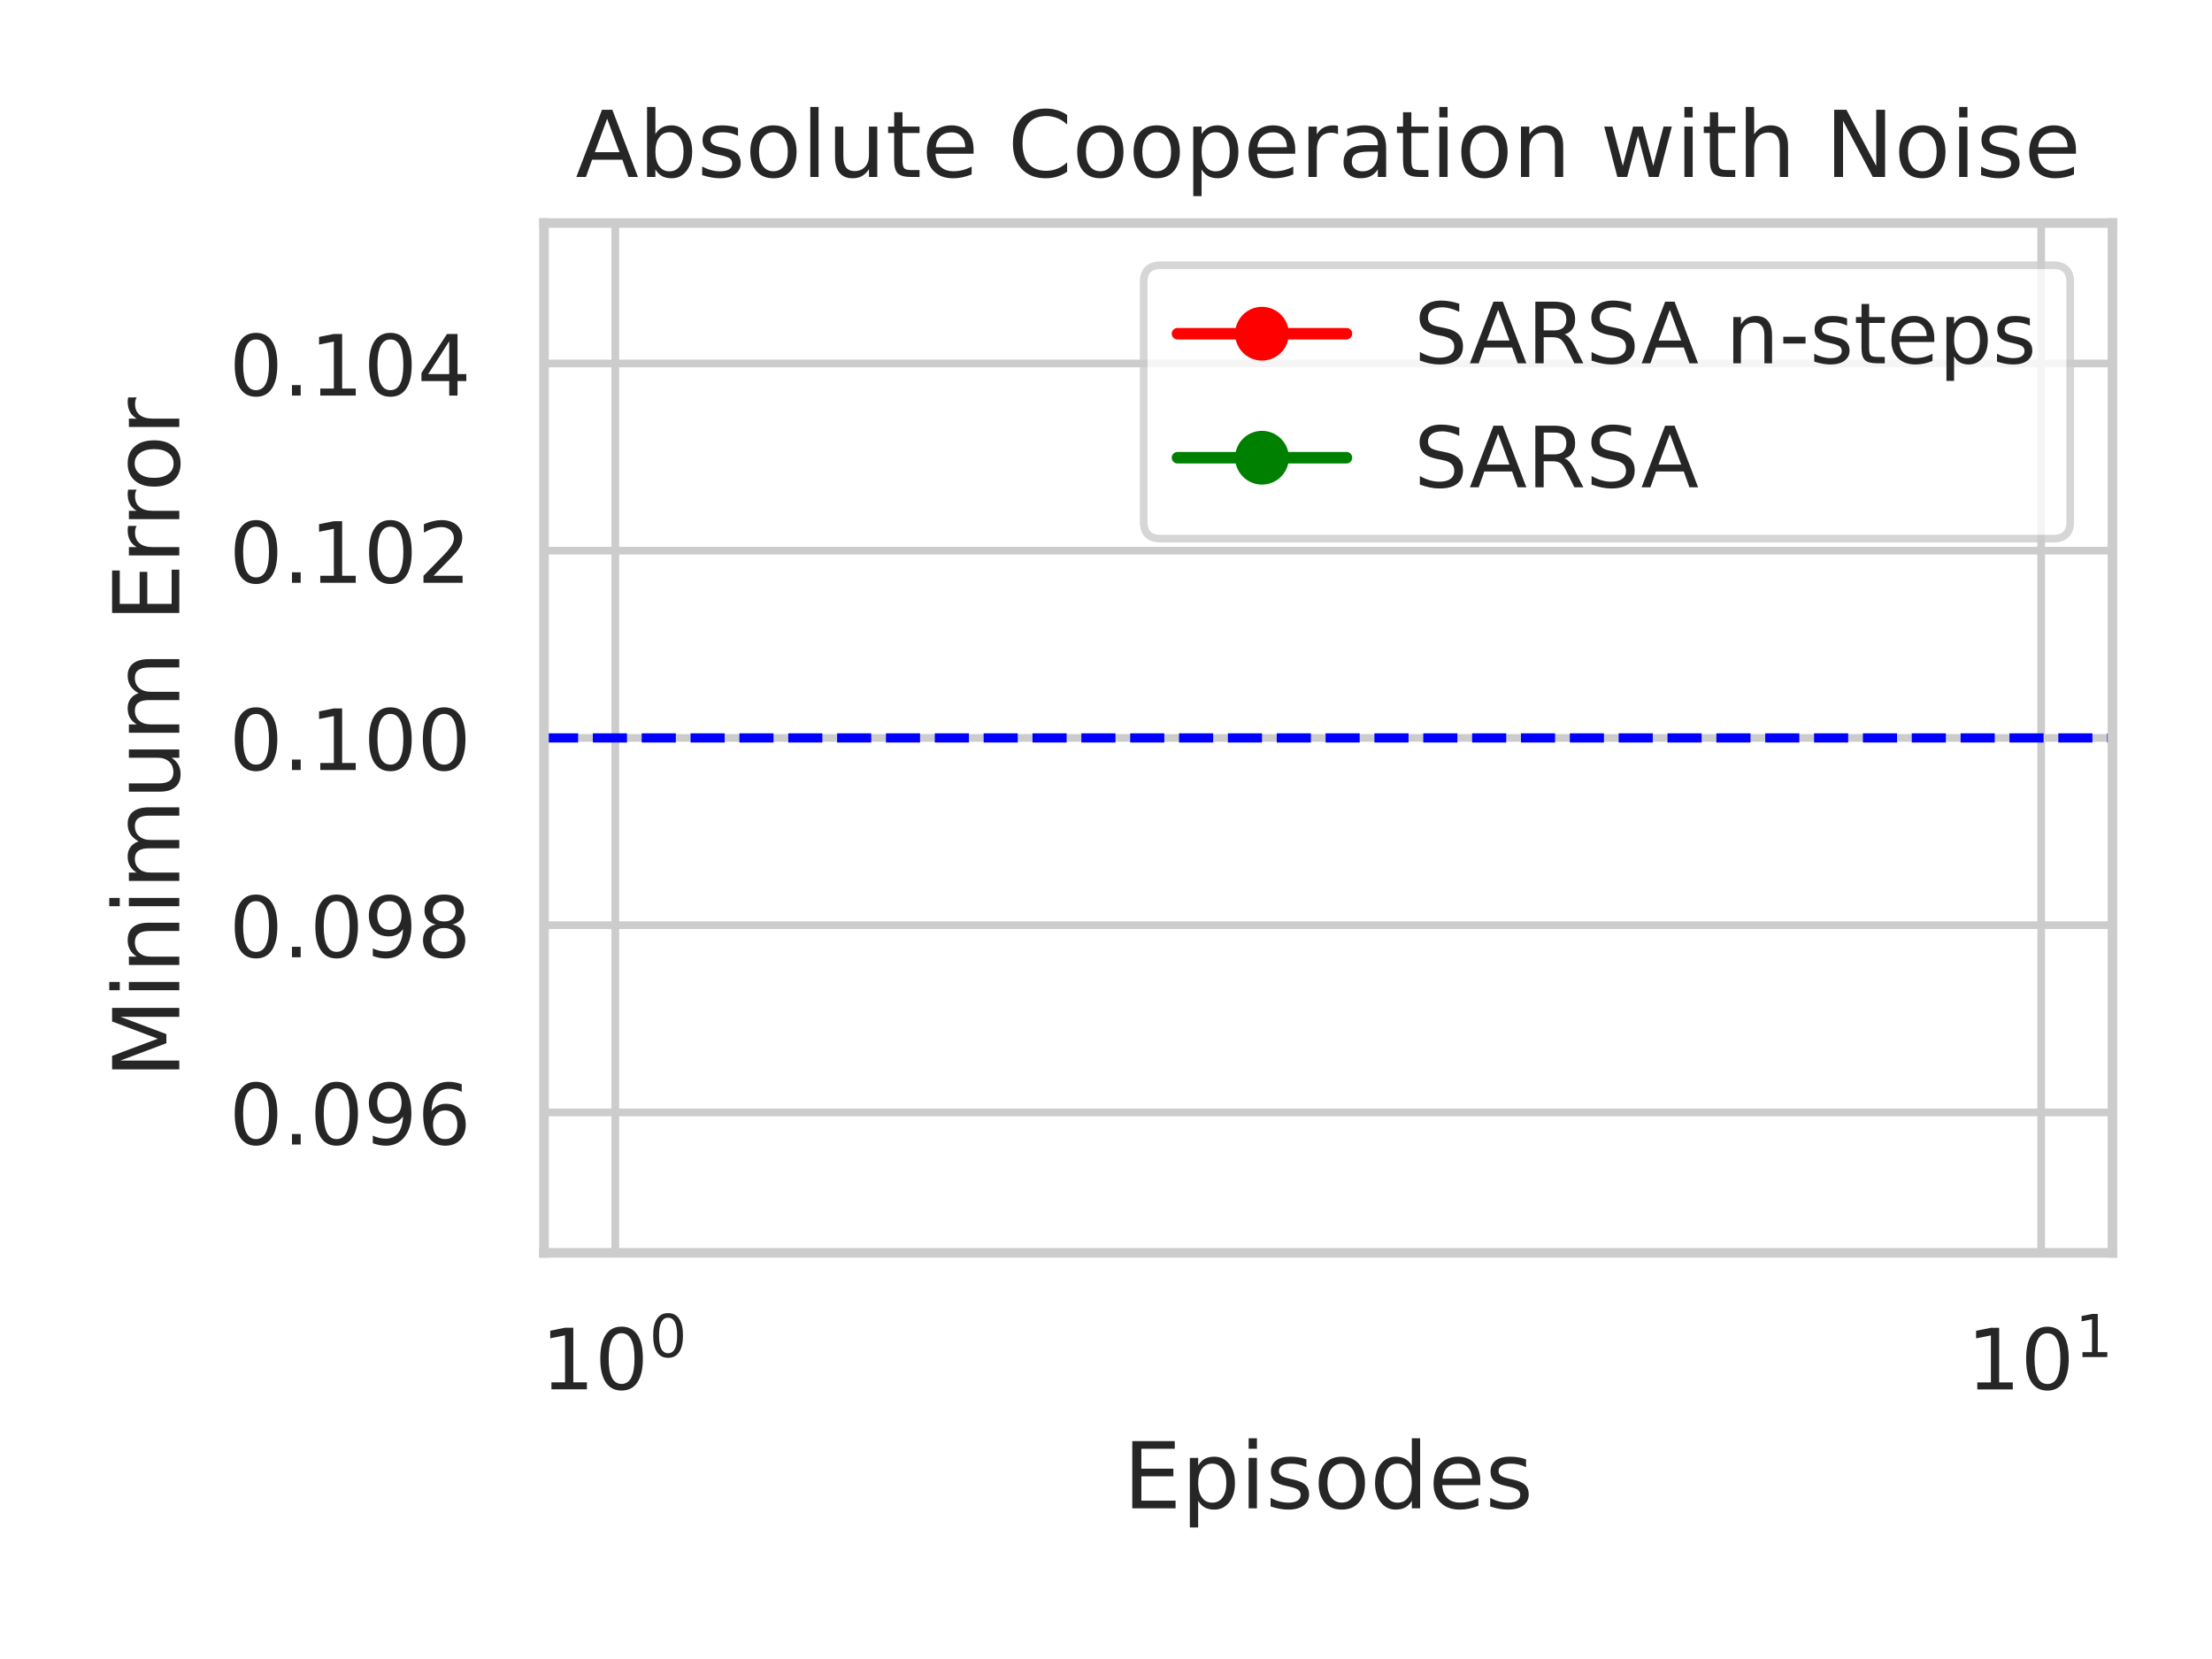
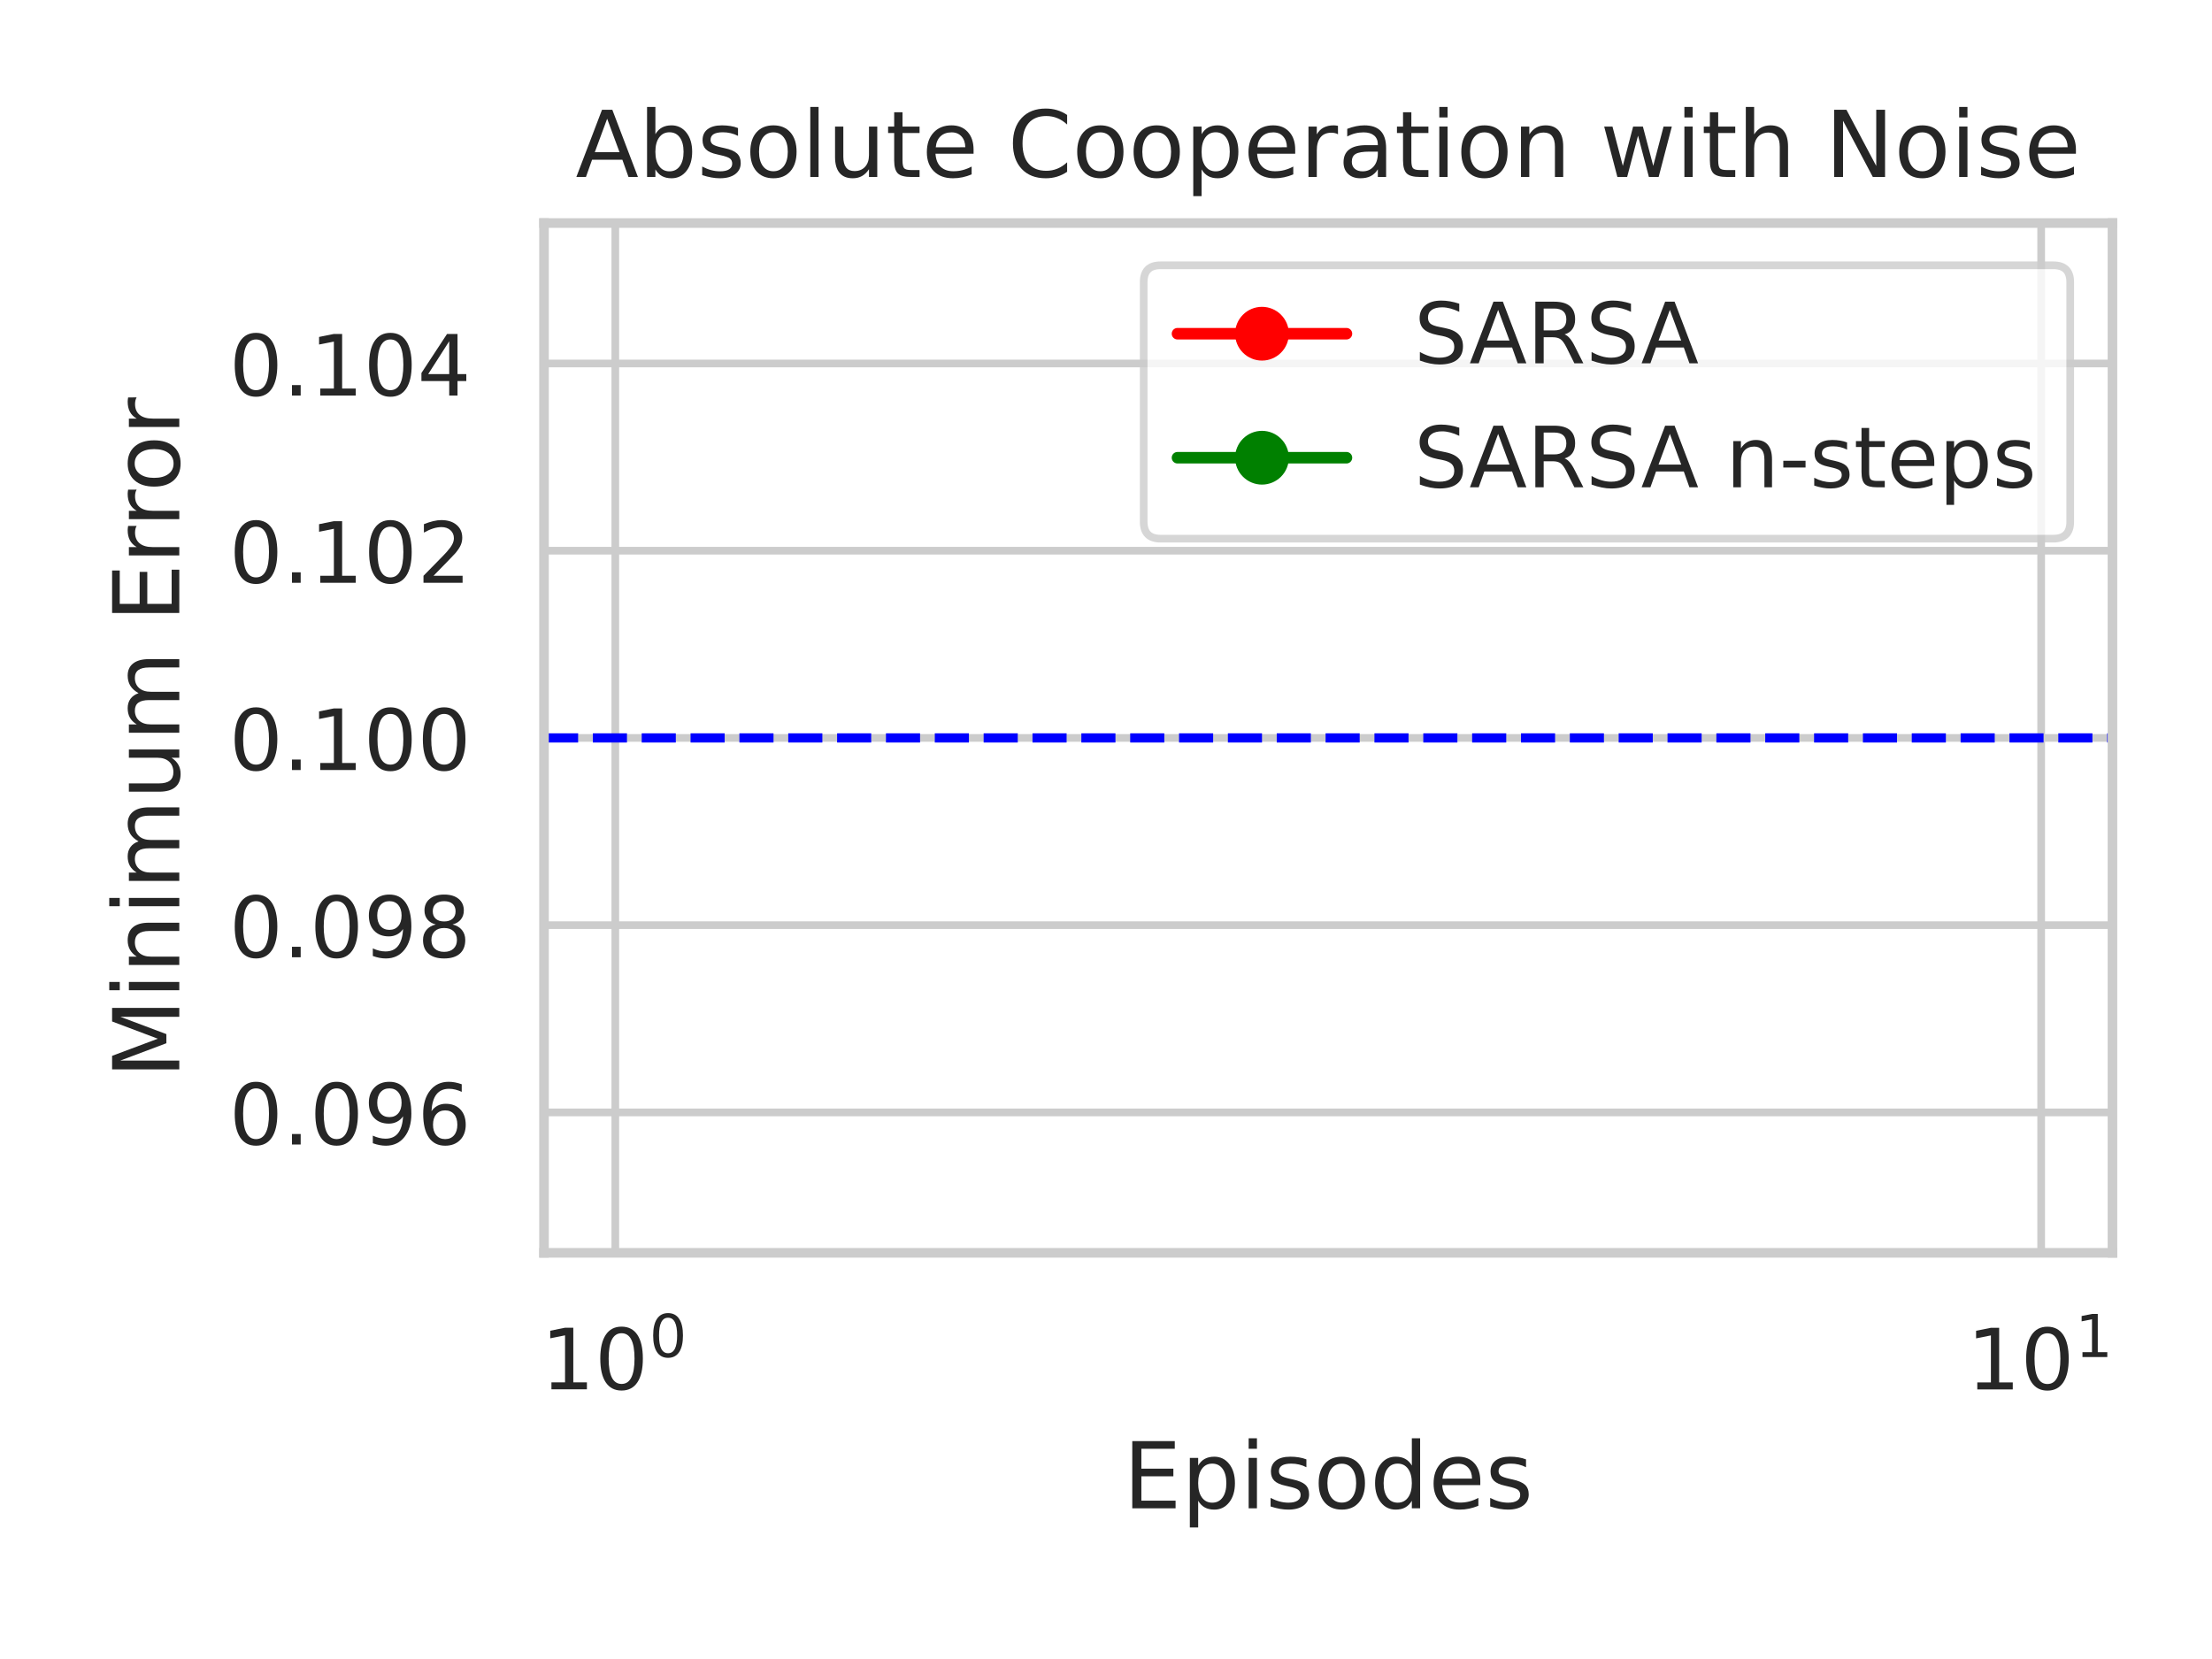
<svg xmlns="http://www.w3.org/2000/svg" xmlns:xlink="http://www.w3.org/1999/xlink" width="288pt" height="216pt" viewBox="0 0 288 216" version="1.1">
  <defs>
    <style type="text/css">*{stroke-linejoin: round; stroke-linecap: butt}</style>
  </defs>
  <g id="figure_1">
    <g id="patch_1">
      <path d="M 0 216  L 288 216  L 288 0  L 0 0  z " style="fill: #ffffff" />
    </g>
    <g id="axes_1">
      <g id="patch_2">
        <path d="M 70.83 163.116  L 275.04 163.116  L 275.04 29.04  L 70.83 29.04  z " style="fill: #ffffff" />
      </g>
      <g id="matplotlib.axis_1">
        <g id="xtick_1">
          <g id="line2d_1">
-             <path d="M 80.112 163.116  L 80.112 29.04  " clip-path="url(#p38f7dd4490)" style="fill: none; stroke: #cccccc; stroke-linecap: round" />
+             <path d="M 80.112 163.116  L 80.112 29.04  " clip-path="url(#pf37740ec52)" style="fill: none; stroke: #cccccc; stroke-linecap: round" />
          </g>
          <g id="text_1">
            <g style="fill: #262626" transform="translate(70.43227 180.9743) scale(0.11 -0.11)">
              <defs>
                <path id="DejaVuSans-31" d="M 794 531  L 1825 531  L 1825 4091  L 703 3866  L 703 4441  L 1819 4666  L 2450 4666  L 2450 531  L 3481 531  L 3481 0  L 794 0  L 794 531  z " transform="scale(0.015625)" />
                <path id="DejaVuSans-30" d="M 2034 4250  Q 1547 4250 1301 3770  Q 1056 3291 1056 2328  Q 1056 1369 1301 889  Q 1547 409 2034 409  Q 2525 409 2770 889  Q 3016 1369 3016 2328  Q 3016 3291 2770 3770  Q 2525 4250 2034 4250  z M 2034 4750  Q 2819 4750 3233 4129  Q 3647 3509 3647 2328  Q 3647 1150 3233 529  Q 2819 -91 2034 -91  Q 1250 -91 836 529  Q 422 1150 422 2328  Q 422 3509 836 4129  Q 1250 4750 2034 4750  z " transform="scale(0.015625)" />
              </defs>
              <use xlink:href="#DejaVuSans-31" transform="translate(0 0.765625)" />
              <use xlink:href="#DejaVuSans-30" transform="translate(63.62305 0.765625)" />
              <use xlink:href="#DejaVuSans-30" transform="translate(128.2031 39.04688) scale(0.7)" />
            </g>
          </g>
        </g>
        <g id="xtick_2">
          <g id="line2d_2">
-             <path d="M 265.758 163.116  L 265.758 29.04  " clip-path="url(#p38f7dd4490)" style="fill: none; stroke: #cccccc; stroke-linecap: round" />
+             <path d="M 265.758 163.116  L 265.758 29.04  " clip-path="url(#pf37740ec52)" style="fill: none; stroke: #cccccc; stroke-linecap: round" />
          </g>
          <g id="text_2">
            <g style="fill: #262626" transform="translate(256.0777 180.9743) scale(0.11 -0.11)">
              <use xlink:href="#DejaVuSans-31" transform="translate(0 0.684375)" />
              <use xlink:href="#DejaVuSans-30" transform="translate(63.62305 0.684375)" />
              <use xlink:href="#DejaVuSans-31" transform="translate(128.2031 38.96563) scale(0.7)" />
            </g>
          </g>
        </g>
        <g id="xtick_3" />
        <g id="xtick_4" />
        <g id="xtick_5" />
        <g id="xtick_6" />
        <g id="xtick_7" />
        <g id="xtick_8" />
        <g id="xtick_9" />
        <g id="xtick_10" />
        <g id="xtick_11" />
        <g id="text_3">
          <g style="fill: #262626" transform="translate(146.2444 196.3801) scale(0.12 -0.12)">
            <defs>
              <path id="DejaVuSans-45" d="M 628 4666  L 3578 4666  L 3578 4134  L 1259 4134  L 1259 2753  L 3481 2753  L 3481 2222  L 1259 2222  L 1259 531  L 3634 531  L 3634 0  L 628 0  L 628 4666  z " transform="scale(0.015625)" />
              <path id="DejaVuSans-70" d="M 1159 525  L 1159 -1331  L 581 -1331  L 581 3500  L 1159 3500  L 1159 2969  Q 1341 3281 1617 3432  Q 1894 3584 2278 3584  Q 2916 3584 3314 3078  Q 3713 2572 3713 1747  Q 3713 922 3314 415  Q 2916 -91 2278 -91  Q 1894 -91 1617 61  Q 1341 213 1159 525  z M 3116 1747  Q 3116 2381 2855 2742  Q 2594 3103 2138 3103  Q 1681 3103 1420 2742  Q 1159 2381 1159 1747  Q 1159 1113 1420 752  Q 1681 391 2138 391  Q 2594 391 2855 752  Q 3116 1113 3116 1747  z " transform="scale(0.015625)" />
              <path id="DejaVuSans-69" d="M 603 3500  L 1178 3500  L 1178 0  L 603 0  L 603 3500  z M 603 4863  L 1178 4863  L 1178 4134  L 603 4134  L 603 4863  z " transform="scale(0.015625)" />
              <path id="DejaVuSans-73" d="M 2834 3397  L 2834 2853  Q 2591 2978 2328 3040  Q 2066 3103 1784 3103  Q 1356 3103 1142 2972  Q 928 2841 928 2578  Q 928 2378 1081 2264  Q 1234 2150 1697 2047  L 1894 2003  Q 2506 1872 2764 1633  Q 3022 1394 3022 966  Q 3022 478 2636 193  Q 2250 -91 1575 -91  Q 1294 -91 989 -36  Q 684 19 347 128  L 347 722  Q 666 556 975 473  Q 1284 391 1588 391  Q 1994 391 2212 530  Q 2431 669 2431 922  Q 2431 1156 2273 1281  Q 2116 1406 1581 1522  L 1381 1569  Q 847 1681 609 1914  Q 372 2147 372 2553  Q 372 3047 722 3315  Q 1072 3584 1716 3584  Q 2034 3584 2315 3537  Q 2597 3491 2834 3397  z " transform="scale(0.015625)" />
              <path id="DejaVuSans-6f" d="M 1959 3097  Q 1497 3097 1228 2736  Q 959 2375 959 1747  Q 959 1119 1226 758  Q 1494 397 1959 397  Q 2419 397 2687 759  Q 2956 1122 2956 1747  Q 2956 2369 2687 2733  Q 2419 3097 1959 3097  z M 1959 3584  Q 2709 3584 3137 3096  Q 3566 2609 3566 1747  Q 3566 888 3137 398  Q 2709 -91 1959 -91  Q 1206 -91 779 398  Q 353 888 353 1747  Q 353 2609 779 3096  Q 1206 3584 1959 3584  z " transform="scale(0.015625)" />
              <path id="DejaVuSans-64" d="M 2906 2969  L 2906 4863  L 3481 4863  L 3481 0  L 2906 0  L 2906 525  Q 2725 213 2448 61  Q 2172 -91 1784 -91  Q 1150 -91 751 415  Q 353 922 353 1747  Q 353 2572 751 3078  Q 1150 3584 1784 3584  Q 2172 3584 2448 3432  Q 2725 3281 2906 2969  z M 947 1747  Q 947 1113 1208 752  Q 1469 391 1925 391  Q 2381 391 2643 752  Q 2906 1113 2906 1747  Q 2906 2381 2643 2742  Q 2381 3103 1925 3103  Q 1469 3103 1208 2742  Q 947 2381 947 1747  z " transform="scale(0.015625)" />
              <path id="DejaVuSans-65" d="M 3597 1894  L 3597 1613  L 953 1613  Q 991 1019 1311 708  Q 1631 397 2203 397  Q 2534 397 2845 478  Q 3156 559 3463 722  L 3463 178  Q 3153 47 2828 -22  Q 2503 -91 2169 -91  Q 1331 -91 842 396  Q 353 884 353 1716  Q 353 2575 817 3079  Q 1281 3584 2069 3584  Q 2775 3584 3186 3129  Q 3597 2675 3597 1894  z M 3022 2063  Q 3016 2534 2758 2815  Q 2500 3097 2075 3097  Q 1594 3097 1305 2825  Q 1016 2553 972 2059  L 3022 2063  z " transform="scale(0.015625)" />
            </defs>
            <use xlink:href="#DejaVuSans-45" />
            <use xlink:href="#DejaVuSans-70" transform="translate(63.18359 0)" />
            <use xlink:href="#DejaVuSans-69" transform="translate(126.6602 0)" />
            <use xlink:href="#DejaVuSans-73" transform="translate(154.4434 0)" />
            <use xlink:href="#DejaVuSans-6f" transform="translate(206.543 0)" />
            <use xlink:href="#DejaVuSans-64" transform="translate(267.7246 0)" />
            <use xlink:href="#DejaVuSans-65" transform="translate(331.2012 0)" />
            <use xlink:href="#DejaVuSans-73" transform="translate(392.7246 0)" />
          </g>
        </g>
      </g>
      <g id="matplotlib.axis_2">
        <g id="ytick_1">
          <g id="line2d_3">
-             <path d="M 70.83 144.833  L 275.04 144.833  " clip-path="url(#p38f7dd4490)" style="fill: none; stroke: #cccccc; stroke-linecap: round" />
+             <path d="M 70.83 144.833  L 275.04 144.833  " clip-path="url(#pf37740ec52)" style="fill: none; stroke: #cccccc; stroke-linecap: round" />
          </g>
          <g id="text_4">
            <g style="fill: #262626" transform="translate(29.83906 149.012) scale(0.11 -0.11)">
              <defs>
                <path id="DejaVuSans-2e" d="M 684 794  L 1344 794  L 1344 0  L 684 0  L 684 794  z " transform="scale(0.015625)" />
                <path id="DejaVuSans-39" d="M 703 97  L 703 672  Q 941 559 1184 500  Q 1428 441 1663 441  Q 2288 441 2617 861  Q 2947 1281 2994 2138  Q 2813 1869 2534 1725  Q 2256 1581 1919 1581  Q 1219 1581 811 2004  Q 403 2428 403 3163  Q 403 3881 828 4315  Q 1253 4750 1959 4750  Q 2769 4750 3195 4129  Q 3622 3509 3622 2328  Q 3622 1225 3098 567  Q 2575 -91 1691 -91  Q 1453 -91 1209 -44  Q 966 3 703 97  z M 1959 2075  Q 2384 2075 2632 2365  Q 2881 2656 2881 3163  Q 2881 3666 2632 3958  Q 2384 4250 1959 4250  Q 1534 4250 1286 3958  Q 1038 3666 1038 3163  Q 1038 2656 1286 2365  Q 1534 2075 1959 2075  z " transform="scale(0.015625)" />
                <path id="DejaVuSans-36" d="M 2113 2584  Q 1688 2584 1439 2293  Q 1191 2003 1191 1497  Q 1191 994 1439 701  Q 1688 409 2113 409  Q 2538 409 2786 701  Q 3034 994 3034 1497  Q 3034 2003 2786 2293  Q 2538 2584 2113 2584  z M 3366 4563  L 3366 3988  Q 3128 4100 2886 4159  Q 2644 4219 2406 4219  Q 1781 4219 1451 3797  Q 1122 3375 1075 2522  Q 1259 2794 1537 2939  Q 1816 3084 2150 3084  Q 2853 3084 3261 2657  Q 3669 2231 3669 1497  Q 3669 778 3244 343  Q 2819 -91 2113 -91  Q 1303 -91 875 529  Q 447 1150 447 2328  Q 447 3434 972 4092  Q 1497 4750 2381 4750  Q 2619 4750 2861 4703  Q 3103 4656 3366 4563  z " transform="scale(0.015625)" />
              </defs>
              <use xlink:href="#DejaVuSans-30" />
              <use xlink:href="#DejaVuSans-2e" transform="translate(63.62305 0)" />
              <use xlink:href="#DejaVuSans-30" transform="translate(95.41016 0)" />
              <use xlink:href="#DejaVuSans-39" transform="translate(159.0332 0)" />
              <use xlink:href="#DejaVuSans-36" transform="translate(222.6562 0)" />
            </g>
          </g>
        </g>
        <g id="ytick_2">
          <g id="line2d_4">
-             <path d="M 70.83 120.455  L 275.04 120.455  " clip-path="url(#p38f7dd4490)" style="fill: none; stroke: #cccccc; stroke-linecap: round" />
+             <path d="M 70.83 120.455  L 275.04 120.455  " clip-path="url(#pf37740ec52)" style="fill: none; stroke: #cccccc; stroke-linecap: round" />
          </g>
          <g id="text_5">
            <g style="fill: #262626" transform="translate(29.83906 124.6346) scale(0.11 -0.11)">
              <defs>
                <path id="DejaVuSans-38" d="M 2034 2216  Q 1584 2216 1326 1975  Q 1069 1734 1069 1313  Q 1069 891 1326 650  Q 1584 409 2034 409  Q 2484 409 2743 651  Q 3003 894 3003 1313  Q 3003 1734 2745 1975  Q 2488 2216 2034 2216  z M 1403 2484  Q 997 2584 770 2862  Q 544 3141 544 3541  Q 544 4100 942 4425  Q 1341 4750 2034 4750  Q 2731 4750 3128 4425  Q 3525 4100 3525 3541  Q 3525 3141 3298 2862  Q 3072 2584 2669 2484  Q 3125 2378 3379 2068  Q 3634 1759 3634 1313  Q 3634 634 3220 271  Q 2806 -91 2034 -91  Q 1263 -91 848 271  Q 434 634 434 1313  Q 434 1759 690 2068  Q 947 2378 1403 2484  z M 1172 3481  Q 1172 3119 1398 2916  Q 1625 2713 2034 2713  Q 2441 2713 2670 2916  Q 2900 3119 2900 3481  Q 2900 3844 2670 4047  Q 2441 4250 2034 4250  Q 1625 4250 1398 4047  Q 1172 3844 1172 3481  z " transform="scale(0.015625)" />
              </defs>
              <use xlink:href="#DejaVuSans-30" />
              <use xlink:href="#DejaVuSans-2e" transform="translate(63.62305 0)" />
              <use xlink:href="#DejaVuSans-30" transform="translate(95.41016 0)" />
              <use xlink:href="#DejaVuSans-39" transform="translate(159.0332 0)" />
              <use xlink:href="#DejaVuSans-38" transform="translate(222.6562 0)" />
            </g>
          </g>
        </g>
        <g id="ytick_3">
          <g id="line2d_5">
-             <path d="M 70.83 96.078  L 275.04 96.078  " clip-path="url(#p38f7dd4490)" style="fill: none; stroke: #cccccc; stroke-linecap: round" />
+             <path d="M 70.83 96.078  L 275.04 96.078  " clip-path="url(#pf37740ec52)" style="fill: none; stroke: #cccccc; stroke-linecap: round" />
          </g>
          <g id="text_6">
            <g style="fill: #262626" transform="translate(29.83906 100.2571) scale(0.11 -0.11)">
              <use xlink:href="#DejaVuSans-30" />
              <use xlink:href="#DejaVuSans-2e" transform="translate(63.62305 0)" />
              <use xlink:href="#DejaVuSans-31" transform="translate(95.41016 0)" />
              <use xlink:href="#DejaVuSans-30" transform="translate(159.0332 0)" />
              <use xlink:href="#DejaVuSans-30" transform="translate(222.6562 0)" />
            </g>
          </g>
        </g>
        <g id="ytick_4">
          <g id="line2d_6">
-             <path d="M 70.83 71.701  L 275.04 71.701  " clip-path="url(#p38f7dd4490)" style="fill: none; stroke: #cccccc; stroke-linecap: round" />
+             <path d="M 70.83 71.701  L 275.04 71.701  " clip-path="url(#pf37740ec52)" style="fill: none; stroke: #cccccc; stroke-linecap: round" />
          </g>
          <g id="text_7">
            <g style="fill: #262626" transform="translate(29.83906 75.87969) scale(0.11 -0.11)">
              <defs>
                <path id="DejaVuSans-32" d="M 1228 531  L 3431 531  L 3431 0  L 469 0  L 469 531  Q 828 903 1448 1529  Q 2069 2156 2228 2338  Q 2531 2678 2651 2914  Q 2772 3150 2772 3378  Q 2772 3750 2511 3984  Q 2250 4219 1831 4219  Q 1534 4219 1204 4116  Q 875 4013 500 3803  L 500 4441  Q 881 4594 1212 4672  Q 1544 4750 1819 4750  Q 2544 4750 2975 4387  Q 3406 4025 3406 3419  Q 3406 3131 3298 2873  Q 3191 2616 2906 2266  Q 2828 2175 2409 1742  Q 1991 1309 1228 531  z " transform="scale(0.015625)" />
              </defs>
              <use xlink:href="#DejaVuSans-30" />
              <use xlink:href="#DejaVuSans-2e" transform="translate(63.62305 0)" />
              <use xlink:href="#DejaVuSans-31" transform="translate(95.41016 0)" />
              <use xlink:href="#DejaVuSans-30" transform="translate(159.0332 0)" />
              <use xlink:href="#DejaVuSans-32" transform="translate(222.6562 0)" />
            </g>
          </g>
        </g>
        <g id="ytick_5">
          <g id="line2d_7">
-             <path d="M 70.83 47.323  L 275.04 47.323  " clip-path="url(#p38f7dd4490)" style="fill: none; stroke: #cccccc; stroke-linecap: round" />
+             <path d="M 70.83 47.323  L 275.04 47.323  " clip-path="url(#pf37740ec52)" style="fill: none; stroke: #cccccc; stroke-linecap: round" />
          </g>
          <g id="text_8">
            <g style="fill: #262626" transform="translate(29.83906 51.50223) scale(0.11 -0.11)">
              <defs>
                <path id="DejaVuSans-34" d="M 2419 4116  L 825 1625  L 2419 1625  L 2419 4116  z M 2253 4666  L 3047 4666  L 3047 1625  L 3713 1625  L 3713 1100  L 3047 1100  L 3047 0  L 2419 0  L 2419 1100  L 313 1100  L 313 1709  L 2253 4666  z " transform="scale(0.015625)" />
              </defs>
              <use xlink:href="#DejaVuSans-30" />
              <use xlink:href="#DejaVuSans-2e" transform="translate(63.62305 0)" />
              <use xlink:href="#DejaVuSans-31" transform="translate(95.41016 0)" />
              <use xlink:href="#DejaVuSans-30" transform="translate(159.0332 0)" />
              <use xlink:href="#DejaVuSans-34" transform="translate(222.6562 0)" />
            </g>
          </g>
        </g>
        <g id="text_9">
          <g style="fill: #262626" transform="translate(23.34344 140.4114) rotate(-90) scale(0.12 -0.12)">
            <defs>
              <path id="DejaVuSans-4d" d="M 628 4666  L 1569 4666  L 2759 1491  L 3956 4666  L 4897 4666  L 4897 0  L 4281 0  L 4281 4097  L 3078 897  L 2444 897  L 1241 4097  L 1241 0  L 628 0  L 628 4666  z " transform="scale(0.015625)" />
              <path id="DejaVuSans-6e" d="M 3513 2113  L 3513 0  L 2938 0  L 2938 2094  Q 2938 2591 2744 2837  Q 2550 3084 2163 3084  Q 1697 3084 1428 2787  Q 1159 2491 1159 1978  L 1159 0  L 581 0  L 581 3500  L 1159 3500  L 1159 2956  Q 1366 3272 1645 3428  Q 1925 3584 2291 3584  Q 2894 3584 3203 3211  Q 3513 2838 3513 2113  z " transform="scale(0.015625)" />
              <path id="DejaVuSans-6d" d="M 3328 2828  Q 3544 3216 3844 3400  Q 4144 3584 4550 3584  Q 5097 3584 5394 3201  Q 5691 2819 5691 2113  L 5691 0  L 5113 0  L 5113 2094  Q 5113 2597 4934 2840  Q 4756 3084 4391 3084  Q 3944 3084 3684 2787  Q 3425 2491 3425 1978  L 3425 0  L 2847 0  L 2847 2094  Q 2847 2600 2669 2842  Q 2491 3084 2119 3084  Q 1678 3084 1418 2786  Q 1159 2488 1159 1978  L 1159 0  L 581 0  L 581 3500  L 1159 3500  L 1159 2956  Q 1356 3278 1631 3431  Q 1906 3584 2284 3584  Q 2666 3584 2933 3390  Q 3200 3197 3328 2828  z " transform="scale(0.015625)" />
              <path id="DejaVuSans-75" d="M 544 1381  L 544 3500  L 1119 3500  L 1119 1403  Q 1119 906 1312 657  Q 1506 409 1894 409  Q 2359 409 2629 706  Q 2900 1003 2900 1516  L 2900 3500  L 3475 3500  L 3475 0  L 2900 0  L 2900 538  Q 2691 219 2414 64  Q 2138 -91 1772 -91  Q 1169 -91 856 284  Q 544 659 544 1381  z M 1991 3584  L 1991 3584  z " transform="scale(0.015625)" />
              <path id="DejaVuSans-20" transform="scale(0.015625)" />
              <path id="DejaVuSans-72" d="M 2631 2963  Q 2534 3019 2420 3045  Q 2306 3072 2169 3072  Q 1681 3072 1420 2755  Q 1159 2438 1159 1844  L 1159 0  L 581 0  L 581 3500  L 1159 3500  L 1159 2956  Q 1341 3275 1631 3429  Q 1922 3584 2338 3584  Q 2397 3584 2469 3576  Q 2541 3569 2628 3553  L 2631 2963  z " transform="scale(0.015625)" />
            </defs>
            <use xlink:href="#DejaVuSans-4d" />
            <use xlink:href="#DejaVuSans-69" transform="translate(86.2793 0)" />
            <use xlink:href="#DejaVuSans-6e" transform="translate(114.0625 0)" />
            <use xlink:href="#DejaVuSans-69" transform="translate(177.4414 0)" />
            <use xlink:href="#DejaVuSans-6d" transform="translate(205.2246 0)" />
            <use xlink:href="#DejaVuSans-75" transform="translate(302.6367 0)" />
            <use xlink:href="#DejaVuSans-6d" transform="translate(366.0156 0)" />
            <use xlink:href="#DejaVuSans-20" transform="translate(463.4277 0)" />
            <use xlink:href="#DejaVuSans-45" transform="translate(495.2148 0)" />
            <use xlink:href="#DejaVuSans-72" transform="translate(558.3984 0)" />
            <use xlink:href="#DejaVuSans-72" transform="translate(597.7617 0)" />
            <use xlink:href="#DejaVuSans-6f" transform="translate(636.625 0)" />
            <use xlink:href="#DejaVuSans-72" transform="translate(697.8066 0)" />
          </g>
        </g>
      </g>
      <g id="line2d_8" />
      <g id="line2d_9" />
      <g id="line2d_10">
-         <path d="M 70.83 96.078  L 275.04 96.078  " clip-path="url(#p38f7dd4490)" style="fill: none; stroke-dasharray: 4.44,1.92; stroke-dashoffset: 0; stroke: #0000ff; stroke-width: 1.2" />
+         <path d="M 70.83 96.078  L 275.04 96.078  " clip-path="url(#pf37740ec52)" style="fill: none; stroke-dasharray: 4.44,1.92; stroke-dashoffset: 0; stroke: #0000ff; stroke-width: 1.2" />
      </g>
      <g id="patch_3">
        <path d="M 70.83 163.116  L 70.83 29.04  " style="fill: none; stroke: #cccccc; stroke-width: 1.25; stroke-linejoin: miter; stroke-linecap: square" />
      </g>
      <g id="patch_4">
        <path d="M 275.04 163.116  L 275.04 29.04  " style="fill: none; stroke: #cccccc; stroke-width: 1.25; stroke-linejoin: miter; stroke-linecap: square" />
      </g>
      <g id="patch_5">
        <path d="M 70.83 163.116  L 275.04 163.116  " style="fill: none; stroke: #cccccc; stroke-width: 1.25; stroke-linejoin: miter; stroke-linecap: square" />
      </g>
      <g id="patch_6">
        <path d="M 70.83 29.04  L 275.04 29.04  " style="fill: none; stroke: #cccccc; stroke-width: 1.25; stroke-linejoin: miter; stroke-linecap: square" />
      </g>
      <g id="text_10">
        <g style="fill: #262626" transform="translate(74.94844 23.04) scale(0.12 -0.12)">
          <defs>
            <path id="DejaVuSans-41" d="M 2188 4044  L 1331 1722  L 3047 1722  L 2188 4044  z M 1831 4666  L 2547 4666  L 4325 0  L 3669 0  L 3244 1197  L 1141 1197  L 716 0  L 50 0  L 1831 4666  z " transform="scale(0.015625)" />
            <path id="DejaVuSans-62" d="M 3116 1747  Q 3116 2381 2855 2742  Q 2594 3103 2138 3103  Q 1681 3103 1420 2742  Q 1159 2381 1159 1747  Q 1159 1113 1420 752  Q 1681 391 2138 391  Q 2594 391 2855 752  Q 3116 1113 3116 1747  z M 1159 2969  Q 1341 3281 1617 3432  Q 1894 3584 2278 3584  Q 2916 3584 3314 3078  Q 3713 2572 3713 1747  Q 3713 922 3314 415  Q 2916 -91 2278 -91  Q 1894 -91 1617 61  Q 1341 213 1159 525  L 1159 0  L 581 0  L 581 4863  L 1159 4863  L 1159 2969  z " transform="scale(0.015625)" />
            <path id="DejaVuSans-6c" d="M 603 4863  L 1178 4863  L 1178 0  L 603 0  L 603 4863  z " transform="scale(0.015625)" />
            <path id="DejaVuSans-74" d="M 1172 4494  L 1172 3500  L 2356 3500  L 2356 3053  L 1172 3053  L 1172 1153  Q 1172 725 1289 603  Q 1406 481 1766 481  L 2356 481  L 2356 0  L 1766 0  Q 1100 0 847 248  Q 594 497 594 1153  L 594 3053  L 172 3053  L 172 3500  L 594 3500  L 594 4494  L 1172 4494  z " transform="scale(0.015625)" />
            <path id="DejaVuSans-43" d="M 4122 4306  L 4122 3641  Q 3803 3938 3442 4084  Q 3081 4231 2675 4231  Q 1875 4231 1450 3742  Q 1025 3253 1025 2328  Q 1025 1406 1450 917  Q 1875 428 2675 428  Q 3081 428 3442 575  Q 3803 722 4122 1019  L 4122 359  Q 3791 134 3420 21  Q 3050 -91 2638 -91  Q 1578 -91 968 557  Q 359 1206 359 2328  Q 359 3453 968 4101  Q 1578 4750 2638 4750  Q 3056 4750 3426 4639  Q 3797 4528 4122 4306  z " transform="scale(0.015625)" />
            <path id="DejaVuSans-61" d="M 2194 1759  Q 1497 1759 1228 1600  Q 959 1441 959 1056  Q 959 750 1161 570  Q 1363 391 1709 391  Q 2188 391 2477 730  Q 2766 1069 2766 1631  L 2766 1759  L 2194 1759  z M 3341 1997  L 3341 0  L 2766 0  L 2766 531  Q 2569 213 2275 61  Q 1981 -91 1556 -91  Q 1019 -91 701 211  Q 384 513 384 1019  Q 384 1609 779 1909  Q 1175 2209 1959 2209  L 2766 2209  L 2766 2266  Q 2766 2663 2505 2880  Q 2244 3097 1772 3097  Q 1472 3097 1187 3025  Q 903 2953 641 2809  L 641 3341  Q 956 3463 1253 3523  Q 1550 3584 1831 3584  Q 2591 3584 2966 3190  Q 3341 2797 3341 1997  z " transform="scale(0.015625)" />
            <path id="DejaVuSans-77" d="M 269 3500  L 844 3500  L 1563 769  L 2278 3500  L 2956 3500  L 3675 769  L 4391 3500  L 4966 3500  L 4050 0  L 3372 0  L 2619 2869  L 1863 0  L 1184 0  L 269 3500  z " transform="scale(0.015625)" />
            <path id="DejaVuSans-68" d="M 3513 2113  L 3513 0  L 2938 0  L 2938 2094  Q 2938 2591 2744 2837  Q 2550 3084 2163 3084  Q 1697 3084 1428 2787  Q 1159 2491 1159 1978  L 1159 0  L 581 0  L 581 4863  L 1159 4863  L 1159 2956  Q 1366 3272 1645 3428  Q 1925 3584 2291 3584  Q 2894 3584 3203 3211  Q 3513 2838 3513 2113  z " transform="scale(0.015625)" />
            <path id="DejaVuSans-4e" d="M 628 4666  L 1478 4666  L 3547 763  L 3547 4666  L 4159 4666  L 4159 0  L 3309 0  L 1241 3903  L 1241 0  L 628 0  L 628 4666  z " transform="scale(0.015625)" />
          </defs>
          <use xlink:href="#DejaVuSans-41" />
          <use xlink:href="#DejaVuSans-62" transform="translate(68.4082 0)" />
          <use xlink:href="#DejaVuSans-73" transform="translate(131.8848 0)" />
          <use xlink:href="#DejaVuSans-6f" transform="translate(183.9844 0)" />
          <use xlink:href="#DejaVuSans-6c" transform="translate(245.166 0)" />
          <use xlink:href="#DejaVuSans-75" transform="translate(272.9492 0)" />
          <use xlink:href="#DejaVuSans-74" transform="translate(336.3281 0)" />
          <use xlink:href="#DejaVuSans-65" transform="translate(375.5371 0)" />
          <use xlink:href="#DejaVuSans-20" transform="translate(437.0605 0)" />
          <use xlink:href="#DejaVuSans-43" transform="translate(468.8477 0)" />
          <use xlink:href="#DejaVuSans-6f" transform="translate(538.6719 0)" />
          <use xlink:href="#DejaVuSans-6f" transform="translate(599.8535 0)" />
          <use xlink:href="#DejaVuSans-70" transform="translate(661.0352 0)" />
          <use xlink:href="#DejaVuSans-65" transform="translate(724.5117 0)" />
          <use xlink:href="#DejaVuSans-72" transform="translate(786.0352 0)" />
          <use xlink:href="#DejaVuSans-61" transform="translate(827.1484 0)" />
          <use xlink:href="#DejaVuSans-74" transform="translate(888.4277 0)" />
          <use xlink:href="#DejaVuSans-69" transform="translate(927.6367 0)" />
          <use xlink:href="#DejaVuSans-6f" transform="translate(955.4199 0)" />
          <use xlink:href="#DejaVuSans-6e" transform="translate(1016.602 0)" />
          <use xlink:href="#DejaVuSans-20" transform="translate(1079.98 0)" />
          <use xlink:href="#DejaVuSans-77" transform="translate(1111.768 0)" />
          <use xlink:href="#DejaVuSans-69" transform="translate(1193.555 0)" />
          <use xlink:href="#DejaVuSans-74" transform="translate(1221.338 0)" />
          <use xlink:href="#DejaVuSans-68" transform="translate(1260.547 0)" />
          <use xlink:href="#DejaVuSans-20" transform="translate(1323.926 0)" />
          <use xlink:href="#DejaVuSans-4e" transform="translate(1355.713 0)" />
          <use xlink:href="#DejaVuSans-6f" transform="translate(1430.518 0)" />
          <use xlink:href="#DejaVuSans-69" transform="translate(1491.699 0)" />
          <use xlink:href="#DejaVuSans-73" transform="translate(1519.482 0)" />
          <use xlink:href="#DejaVuSans-65" transform="translate(1571.582 0)" />
        </g>
      </g>
      <g id="legend_1">
        <g id="patch_7">
          <path d="M 151.108 70.132  L 267.34 70.132  Q 269.54 70.132 269.54 67.932  L 269.54 36.74  Q 269.54 34.54 267.34 34.54  L 151.108 34.54  Q 148.908 34.54 148.908 36.74  L 148.908 67.932  Q 148.908 70.132 151.108 70.132  z " style="fill: #ffffff; opacity: 0.8; stroke: #cccccc; stroke-linejoin: miter" />
        </g>
        <g id="line2d_11">
          <path d="M 153.308 43.448  L 164.308 43.448  L 175.308 43.448  " style="fill: none; stroke: #ff0000; stroke-width: 1.5; stroke-linecap: round" />
          <defs>
-             <path id="ma25256879d" d="M 0 3  C 0.796 3 1.559 2.684 2.121 2.121  C 2.684 1.559 3 0.796 3 0  C 3 -0.796 2.684 -1.559 2.121 -2.121  C 1.559 -2.684 0.796 -3 0 -3  C -0.796 -3 -1.559 -2.684 -2.121 -2.121  C -2.684 -1.559 -3 -0.796 -3 0  C -3 0.796 -2.684 1.559 -2.121 2.121  C -1.559 2.684 -0.796 3 0 3  z " style="stroke: #ff0000" />
+             <path id="mb628aef403" d="M 0 3  C 0.796 3 1.559 2.684 2.121 2.121  C 2.684 1.559 3 0.796 3 0  C 3 -0.796 2.684 -1.559 2.121 -2.121  C 1.559 -2.684 0.796 -3 0 -3  C -0.796 -3 -1.559 -2.684 -2.121 -2.121  C -2.684 -1.559 -3 -0.796 -3 0  C -3 0.796 -2.684 1.559 -2.121 2.121  C -1.559 2.684 -0.796 3 0 3  z " style="stroke: #ff0000" />
          </defs>
          <g>
-             <use xlink:href="#ma25256879d" x="164.308" y="43.448" style="fill: #ff0000; stroke: #ff0000" />
+             <use xlink:href="#mb628aef403" x="164.308" y="43.448" style="fill: #ff0000; stroke: #ff0000" />
          </g>
        </g>
        <g id="text_11">
          <g style="fill: #262626" transform="translate(184.1078 47.29828) scale(0.11 -0.11)">
            <defs>
              <path id="DejaVuSans-53" d="M 3425 4513  L 3425 3897  Q 3066 4069 2747 4153  Q 2428 4238 2131 4238  Q 1616 4238 1336 4038  Q 1056 3838 1056 3469  Q 1056 3159 1242 3001  Q 1428 2844 1947 2747  L 2328 2669  Q 3034 2534 3370 2195  Q 3706 1856 3706 1288  Q 3706 609 3251 259  Q 2797 -91 1919 -91  Q 1588 -91 1214 -16  Q 841 59 441 206  L 441 856  Q 825 641 1194 531  Q 1563 422 1919 422  Q 2459 422 2753 634  Q 3047 847 3047 1241  Q 3047 1584 2836 1778  Q 2625 1972 2144 2069  L 1759 2144  Q 1053 2284 737 2584  Q 422 2884 422 3419  Q 422 4038 858 4394  Q 1294 4750 2059 4750  Q 2388 4750 2728 4690  Q 3069 4631 3425 4513  z " transform="scale(0.015625)" />
              <path id="DejaVuSans-52" d="M 2841 2188  Q 3044 2119 3236 1894  Q 3428 1669 3622 1275  L 4263 0  L 3584 0  L 2988 1197  Q 2756 1666 2539 1819  Q 2322 1972 1947 1972  L 1259 1972  L 1259 0  L 628 0  L 628 4666  L 2053 4666  Q 2853 4666 3247 4331  Q 3641 3997 3641 3322  Q 3641 2881 3436 2590  Q 3231 2300 2841 2188  z M 1259 4147  L 1259 2491  L 2053 2491  Q 2509 2491 2742 2702  Q 2975 2913 2975 3322  Q 2975 3731 2742 3939  Q 2509 4147 2053 4147  L 1259 4147  z " transform="scale(0.015625)" />
+             </defs>
+             <use xlink:href="#DejaVuSans-53" />
+             <use xlink:href="#DejaVuSans-41" transform="translate(65.35156 0)" />
+             <use xlink:href="#DejaVuSans-52" transform="translate(133.7598 0)" />
+             <use xlink:href="#DejaVuSans-53" transform="translate(203.2422 0)" />
+             <use xlink:href="#DejaVuSans-41" transform="translate(268.5938 0)" />
+           </g>
+         </g>
+         <g id="line2d_12">
+           <path d="M 153.308 59.594  L 164.308 59.594  L 175.308 59.594  " style="fill: none; stroke: #008000; stroke-width: 1.5; stroke-linecap: round" />
+           <defs>
+             <path id="m2a96b77790" d="M 0 3  C 0.796 3 1.559 2.684 2.121 2.121  C 2.684 1.559 3 0.796 3 0  C 3 -0.796 2.684 -1.559 2.121 -2.121  C 1.559 -2.684 0.796 -3 0 -3  C -0.796 -3 -1.559 -2.684 -2.121 -2.121  C -2.684 -1.559 -3 -0.796 -3 0  C -3 0.796 -2.684 1.559 -2.121 2.121  C -1.559 2.684 -0.796 3 0 3  z " style="stroke: #008000" />
+           </defs>
+           <g>
+             <use xlink:href="#m2a96b77790" x="164.308" y="59.594" style="fill: #008000; stroke: #008000" />
+           </g>
+         </g>
+         <g id="text_12">
+           <g style="fill: #262626" transform="translate(184.1078 63.44422) scale(0.11 -0.11)">
+             <defs>
              <path id="DejaVuSans-2d" d="M 313 2009  L 1997 2009  L 1997 1497  L 313 1497  L 313 2009  z " transform="scale(0.015625)" />
            </defs>
            <use xlink:href="#DejaVuSans-53" />
            <use xlink:href="#DejaVuSans-41" transform="translate(65.35156 0)" />
            <use xlink:href="#DejaVuSans-52" transform="translate(133.7598 0)" />
            <use xlink:href="#DejaVuSans-53" transform="translate(203.2422 0)" />
            <use xlink:href="#DejaVuSans-41" transform="translate(268.5938 0)" />
            <use xlink:href="#DejaVuSans-20" transform="translate(337.002 0)" />
            <use xlink:href="#DejaVuSans-6e" transform="translate(368.7891 0)" />
            <use xlink:href="#DejaVuSans-2d" transform="translate(432.168 0)" />
            <use xlink:href="#DejaVuSans-73" transform="translate(468.252 0)" />
            <use xlink:href="#DejaVuSans-74" transform="translate(520.3516 0)" />
            <use xlink:href="#DejaVuSans-65" transform="translate(559.5605 0)" />
            <use xlink:href="#DejaVuSans-70" transform="translate(621.084 0)" />
            <use xlink:href="#DejaVuSans-73" transform="translate(684.5605 0)" />
          </g>
        </g>
-         <g id="line2d_12">
-           <path d="M 153.308 59.594  L 164.308 59.594  L 175.308 59.594  " style="fill: none; stroke: #008000; stroke-width: 1.5; stroke-linecap: round" />
-           <defs>
-             <path id="m16163662f9" d="M 0 3  C 0.796 3 1.559 2.684 2.121 2.121  C 2.684 1.559 3 0.796 3 0  C 3 -0.796 2.684 -1.559 2.121 -2.121  C 1.559 -2.684 0.796 -3 0 -3  C -0.796 -3 -1.559 -2.684 -2.121 -2.121  C -2.684 -1.559 -3 -0.796 -3 0  C -3 0.796 -2.684 1.559 -2.121 2.121  C -1.559 2.684 -0.796 3 0 3  z " style="stroke: #008000" />
-           </defs>
-           <g>
-             <use xlink:href="#m16163662f9" x="164.308" y="59.594" style="fill: #008000; stroke: #008000" />
-           </g>
-         </g>
-         <g id="text_12">
-           <g style="fill: #262626" transform="translate(184.1078 63.44422) scale(0.11 -0.11)">
-             <use xlink:href="#DejaVuSans-53" />
-             <use xlink:href="#DejaVuSans-41" transform="translate(65.35156 0)" />
-             <use xlink:href="#DejaVuSans-52" transform="translate(133.7598 0)" />
-             <use xlink:href="#DejaVuSans-53" transform="translate(203.2422 0)" />
-             <use xlink:href="#DejaVuSans-41" transform="translate(268.5938 0)" />
-           </g>
-         </g>
      </g>
    </g>
  </g>
  <defs>
-     <clipPath id="p38f7dd4490">
+     <clipPath id="pf37740ec52">
      <rect x="70.83" y="29.04" width="204.21" height="134.076" />
    </clipPath>
  </defs>
</svg>
